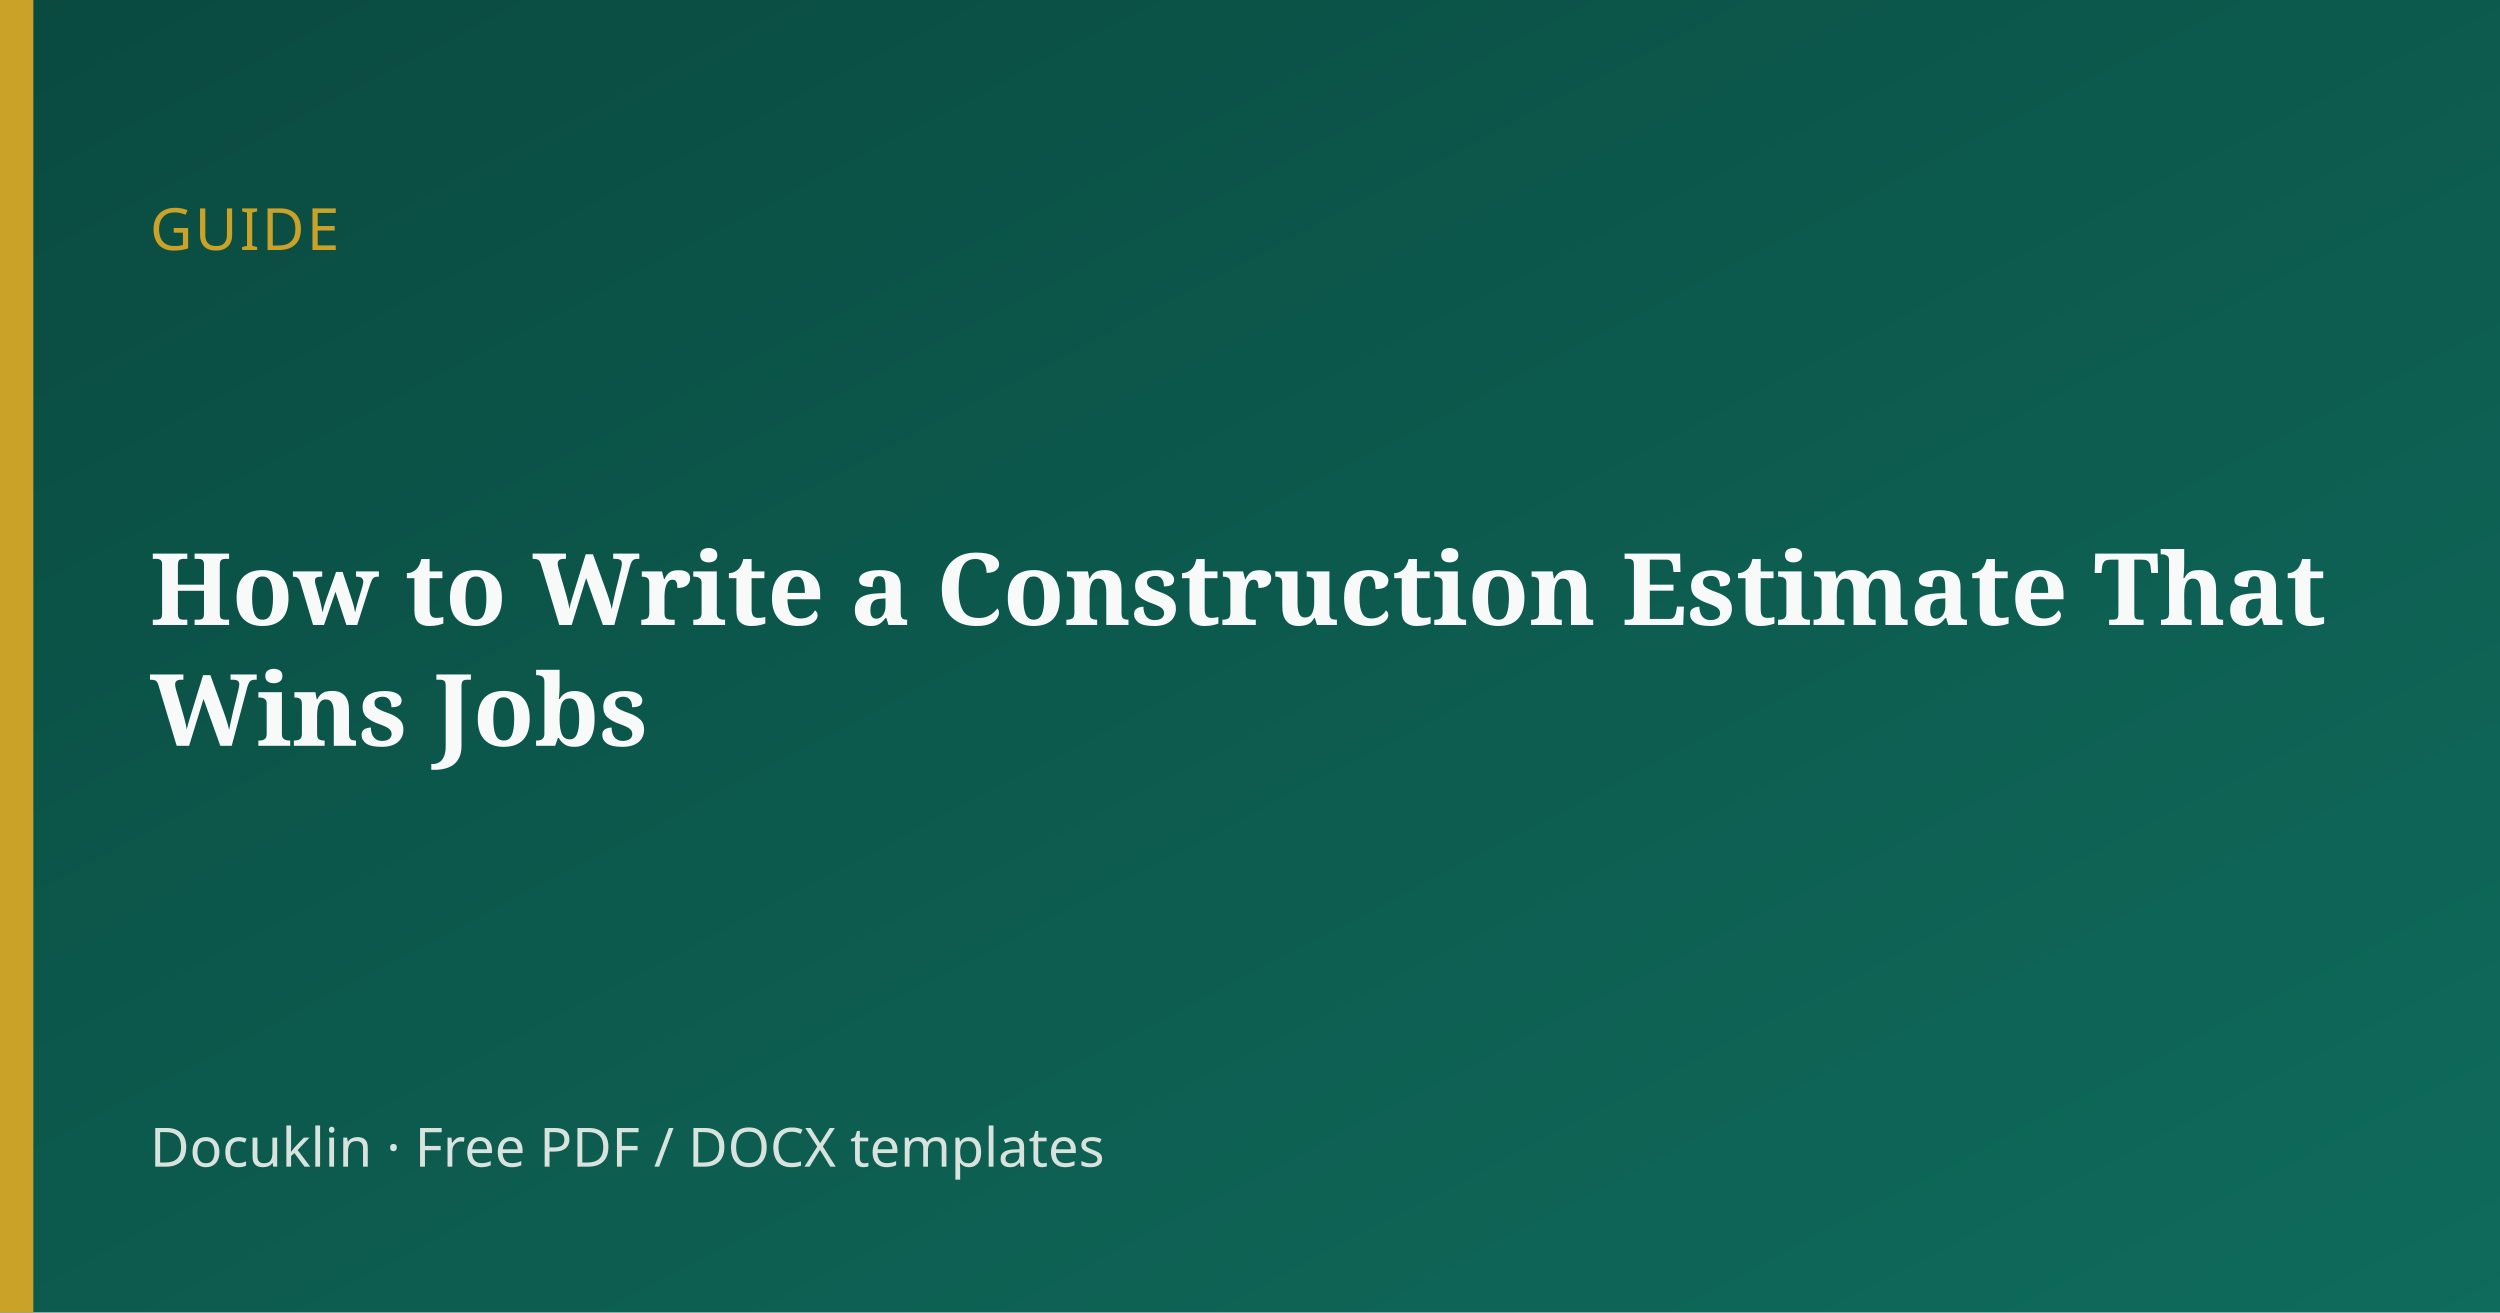
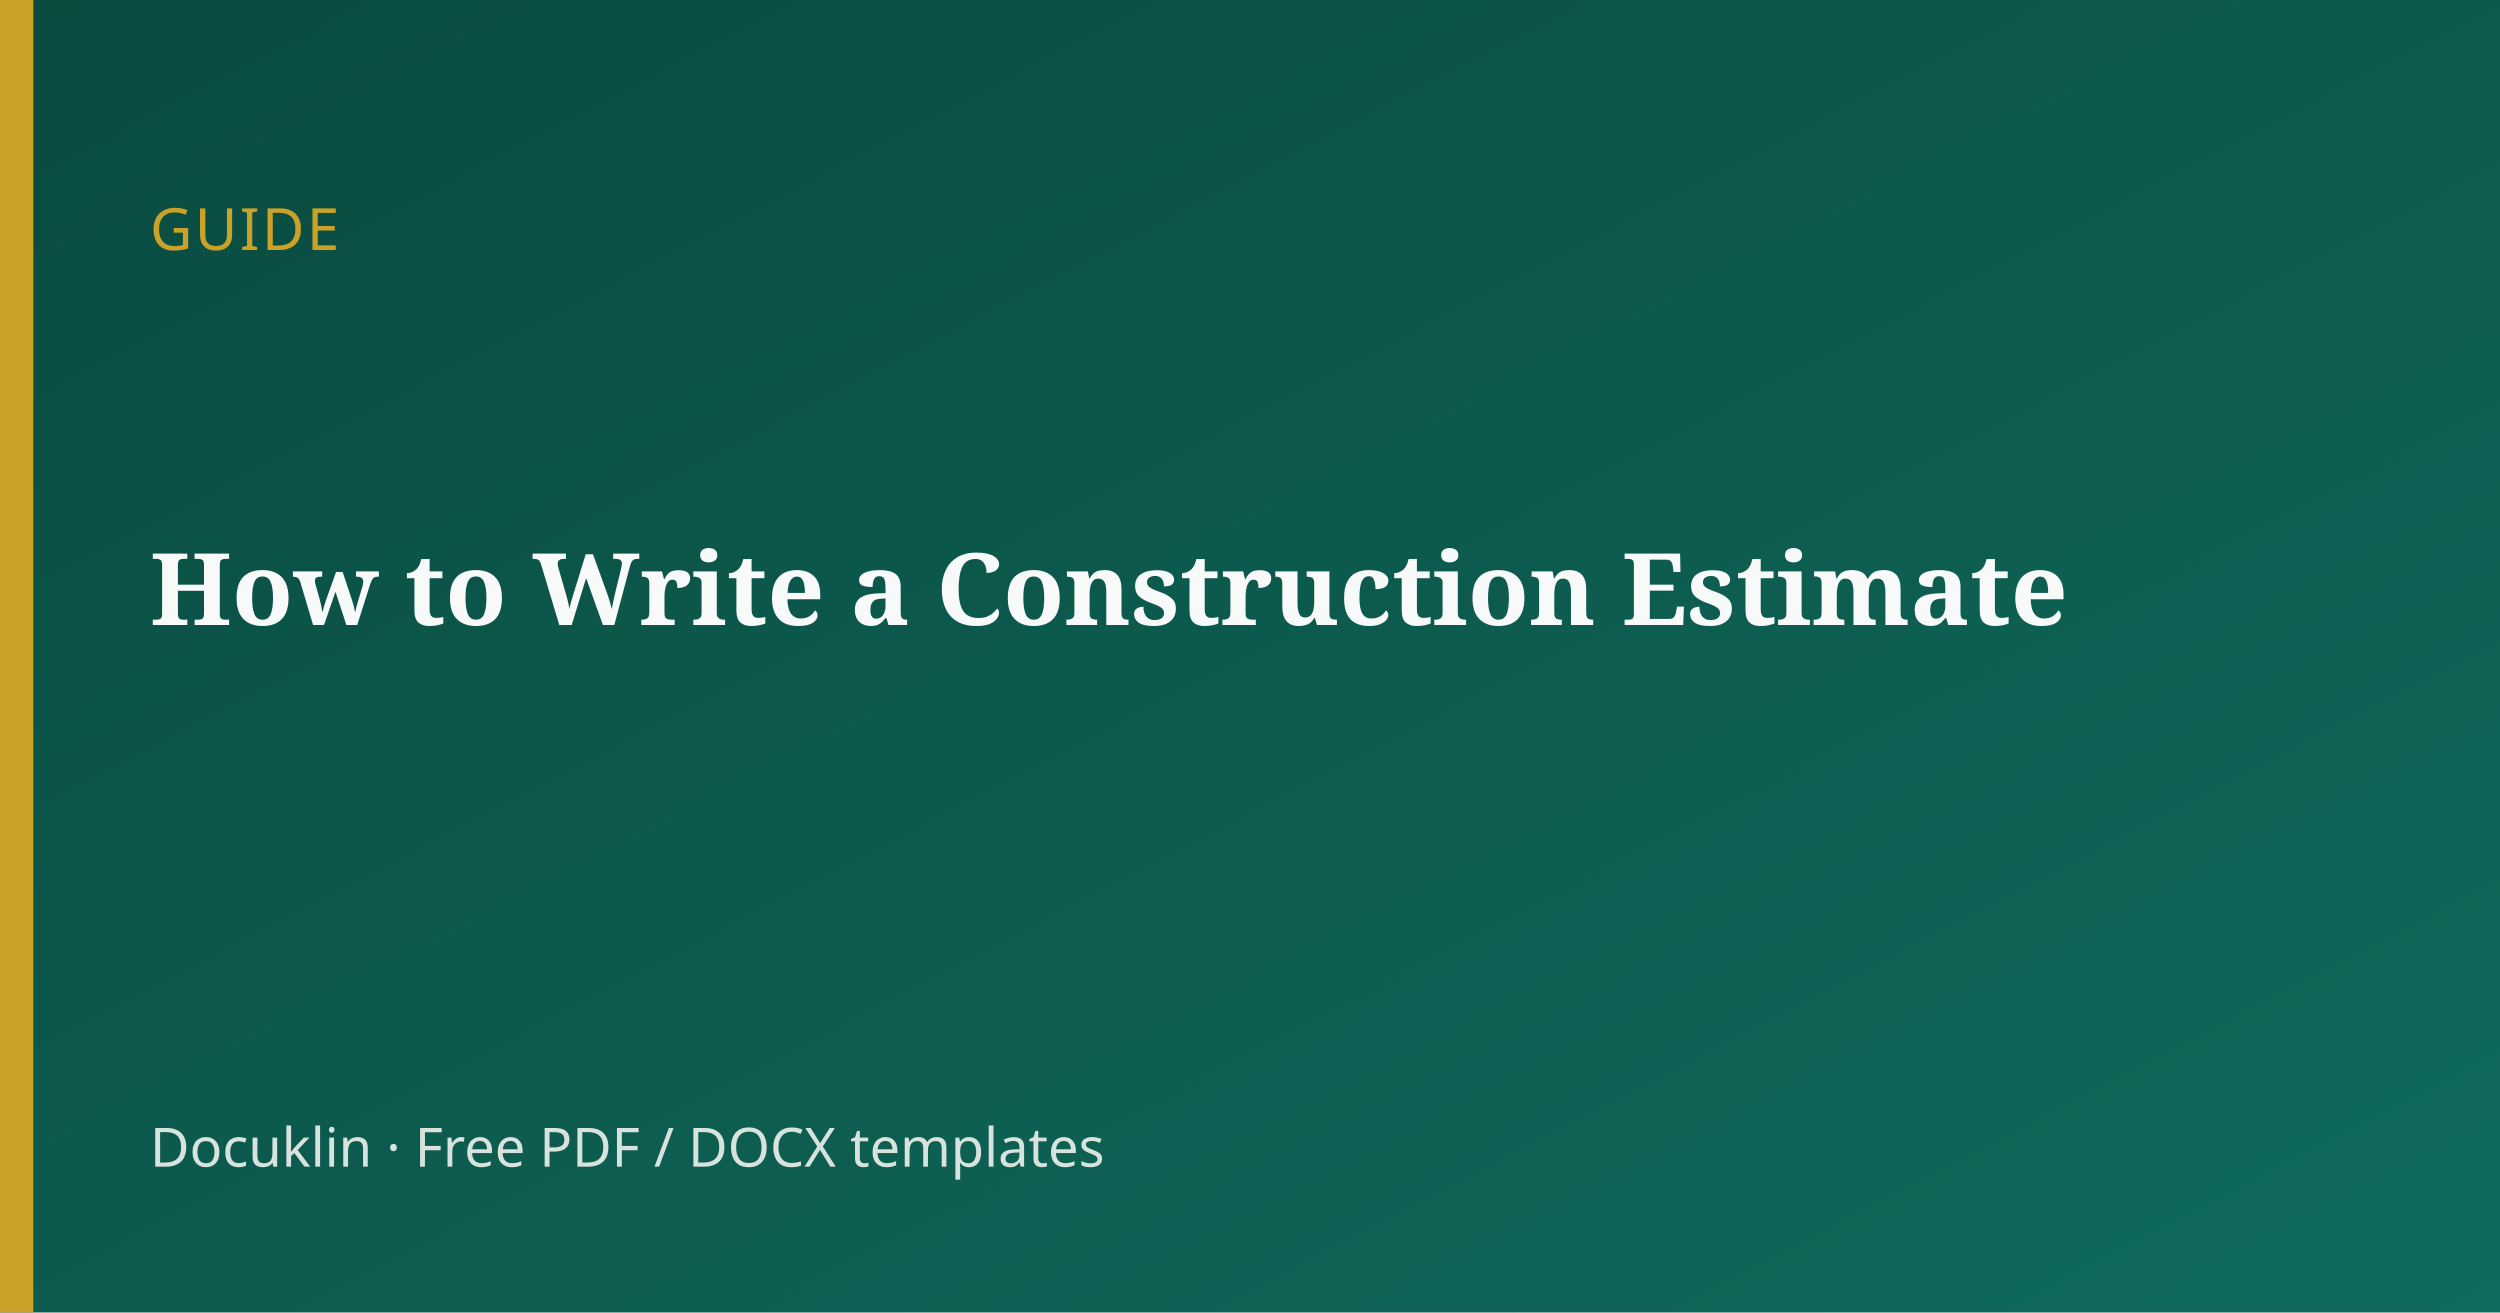
<svg xmlns="http://www.w3.org/2000/svg" width="1200" height="630" viewBox="0 0 1200 630" role="img">
  <defs>
    <linearGradient id="bg" x1="0" y1="0" x2="1" y2="1">
      <stop offset="0%" stop-color="#0a4a40" />
      <stop offset="100%" stop-color="#0f6b5c" />
    </linearGradient>
  </defs>
  <rect width="1200" height="630" fill="url(#bg)" />
  <rect x="0" y="0" width="16" height="630" fill="#c9a227" />
  <text x="72" y="120" fill="#c9a227" font-family="system-ui,sans-serif" font-size="28" letter-spacing="0.04em">GUIDE</text>
-   <text x="72" y="300" fill="#f8faf9" font-family="Georgia, serif" font-size="48" font-weight="700">How to Write a Construction Estimate That</text>
-   <text x="72" y="358" fill="#f8faf9" font-family="Georgia, serif" font-size="48" font-weight="700">Wins Jobs</text>
+   <text x="72" y="300" fill="#f8faf9" font-family="Georgia, serif" font-size="48" font-weight="700">How to Write a Construction Estimate</text>
  <text x="72" y="560" fill="#d8e3de" font-family="system-ui,sans-serif" font-size="26">Docuklin · Free PDF / DOCX templates</text>
</svg>
